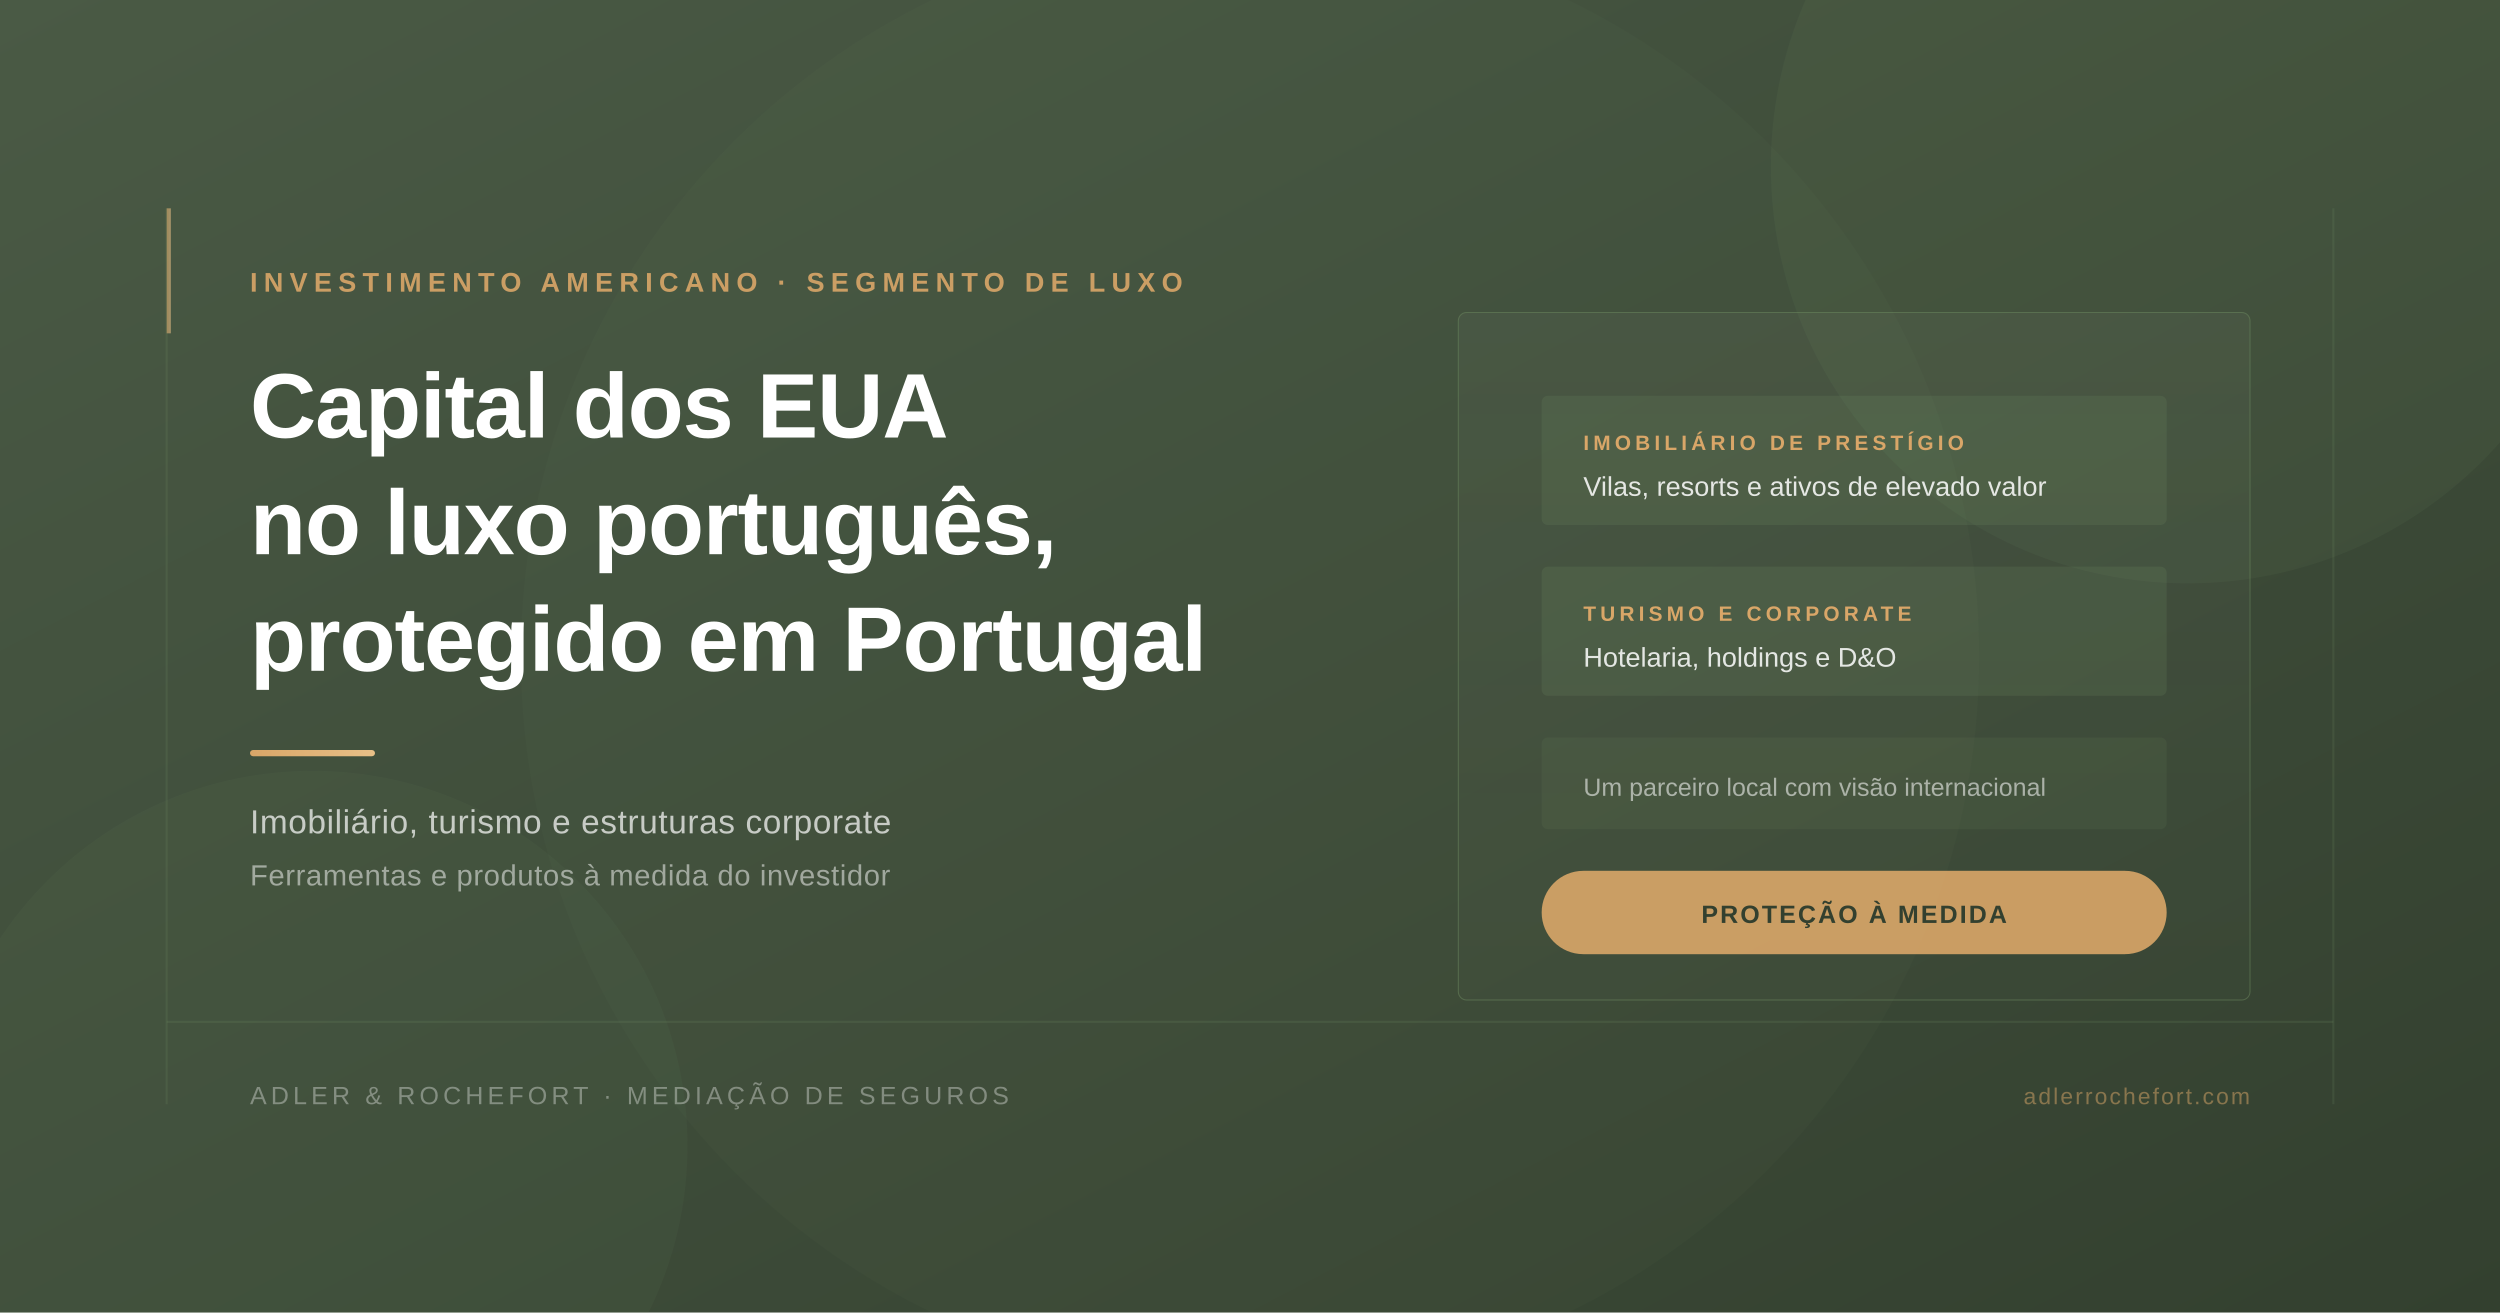
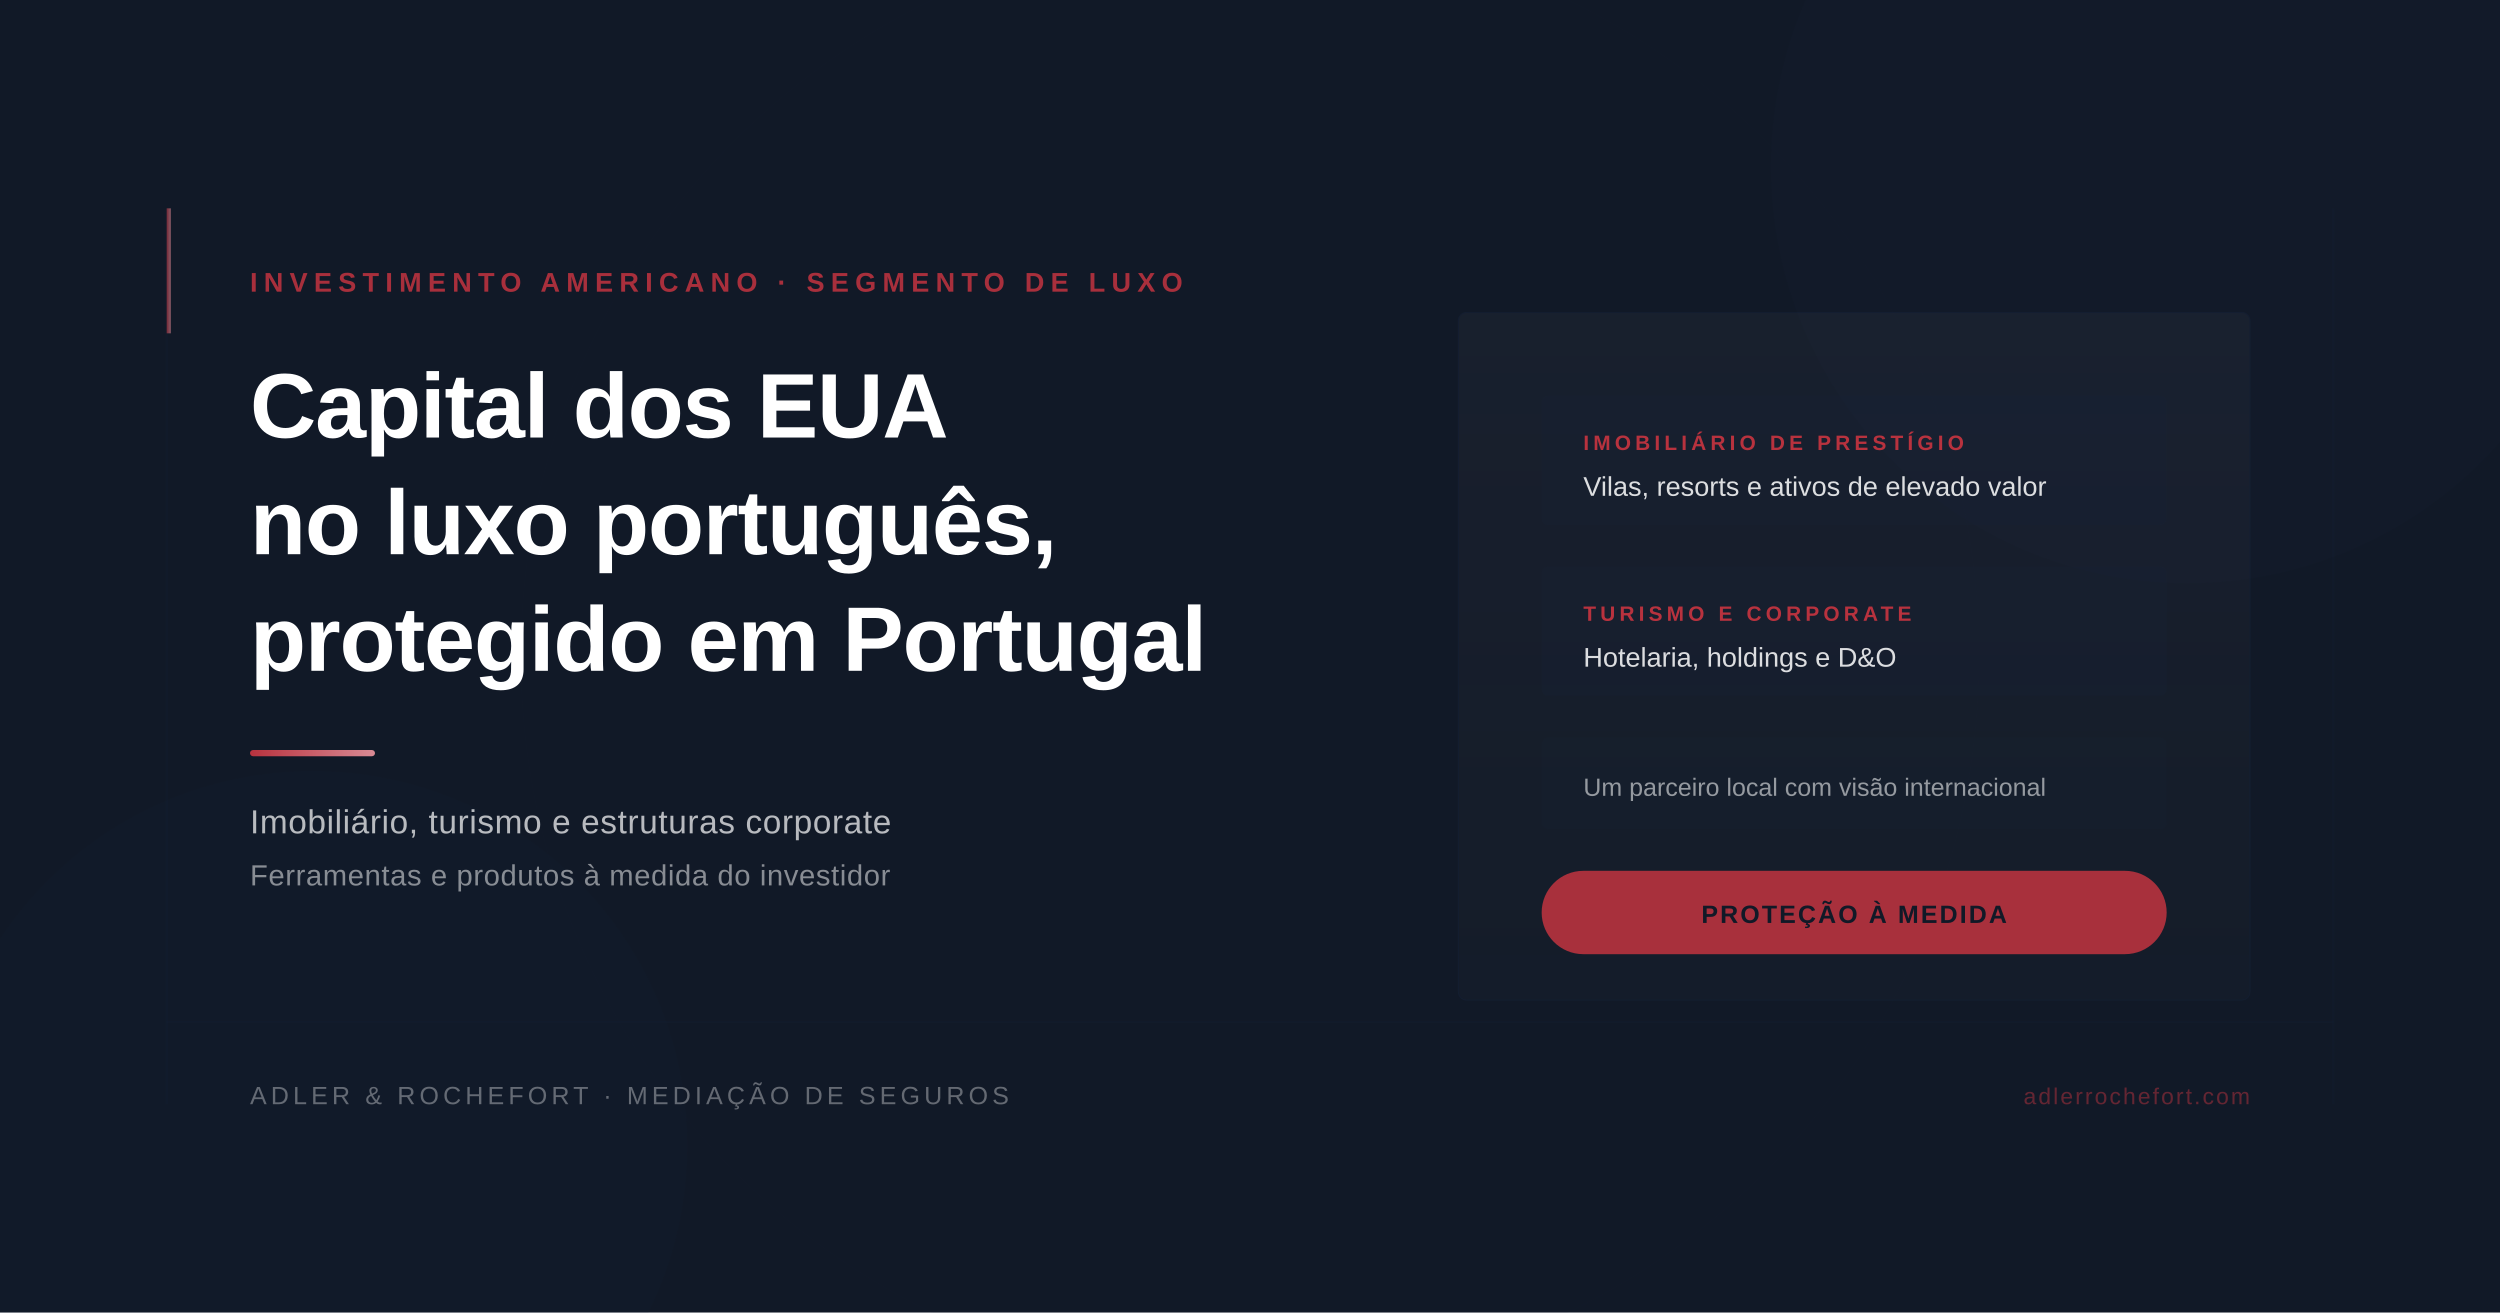
<svg xmlns="http://www.w3.org/2000/svg" viewBox="0 0 1200 630" width="1200" height="630">
  <defs>
    <linearGradient id="bg" x1="0%" y1="0%" x2="100%" y2="100%">
-       <stop offset="0%" style="stop-color:#4A5A45;stop-opacity:1" />
-       <stop offset="100%" style="stop-color:#33402F;stop-opacity:1" />
+       <stop offset="0%" style="stop-color:#111927;stop-opacity:1" />
+       <stop offset="100%" style="stop-color:#111927;stop-opacity:1" />
    </linearGradient>
    <linearGradient id="accent" x1="0%" y1="0%" x2="100%" y2="0%">
-       <stop offset="0%" style="stop-color:#D9A668;stop-opacity:1" />
-       <stop offset="100%" style="stop-color:#E8C088;stop-opacity:1" />
+       <stop offset="0%" style="stop-color:#B8323E;stop-opacity:1" />
+       <stop offset="100%" style="stop-color:#D98A94;stop-opacity:1" />
    </linearGradient>
    <linearGradient id="cardBg" x1="0%" y1="0%" x2="0%" y2="100%">
-       <stop offset="0%" style="stop-color:#FAF7EE;stop-opacity:0.08" />
-       <stop offset="100%" style="stop-color:#FAF7EE;stop-opacity:0.03" />
+       <stop offset="0%" style="stop-color:#F5F1E8;stop-opacity:0.08" />
+       <stop offset="100%" style="stop-color:#F5F1E8;stop-opacity:0.03" />
    </linearGradient>
  </defs>
  <rect width="1200" height="630" fill="url(#bg)" />
-   <circle cx="1050" cy="80" r="200" fill="#7A9A6B" opacity="0.08" />
-   <circle cx="150" cy="550" r="180" fill="#7A9A6B" opacity="0.06" />
-   <circle cx="600" cy="315" r="350" fill="#7A9A6B" opacity="0.04" />
-   <line x1="80" y1="100" x2="80" y2="530" stroke="#7A9A6B" stroke-width="1" opacity="0.15" />
-   <line x1="1120" y1="100" x2="1120" y2="530" stroke="#7A9A6B" stroke-width="1" opacity="0.15" />
+   <circle cx="1050" cy="80" r="200" fill="#17243D" opacity="0.08" />
+   <circle cx="150" cy="550" r="180" fill="#17243D" opacity="0.06" />
+   <circle cx="600" cy="315" r="350" fill="#17243D" opacity="0.04" />
+   <line x1="80" y1="100" x2="80" y2="530" stroke="#17243D" stroke-width="1" opacity="0.15" />
+   <line x1="1120" y1="100" x2="1120" y2="530" stroke="#17243D" stroke-width="1" opacity="0.15" />
  <rect x="80" y="100" width="2" height="60" fill="url(#accent)" opacity="0.6" />
-   <text x="120" y="140" font-family="'Montserrat', 'Segoe UI', Arial, sans-serif" font-size="13" font-weight="700" letter-spacing="3" fill="#D9A668" opacity="0.9">INVESTIMENTO AMERICANO · SEGMENTO DE LUXO</text>
+   <text x="120" y="140" font-family="'Montserrat', 'Segoe UI', Arial, sans-serif" font-size="13" font-weight="700" letter-spacing="3" fill="#B8323E" opacity="0.9">INVESTIMENTO AMERICANO · SEGMENTO DE LUXO</text>
  <text x="120" y="210" font-family="'Montserrat', 'Segoe UI', Arial, sans-serif" font-size="44" font-weight="700" fill="#FFFFFF" letter-spacing="-0.5">
    <tspan x="120" dy="0">Capital dos EUA</tspan>
    <tspan x="120" dy="56">no luxo português,</tspan>
    <tspan x="120" dy="56">protegido em Portugal</tspan>
  </text>
  <rect x="120" y="360" width="60" height="3" fill="url(#accent)" rx="1.5" />
  <text x="120" y="400" font-family="'Montserrat', 'Segoe UI', Arial, sans-serif" font-size="16" fill="#FFFFFF" opacity="0.7" letter-spacing="0.3">
    <tspan x="120" dy="0">Imobiliário, turismo e estruturas corporate</tspan>
  </text>
  <text x="120" y="425" font-family="'Montserrat', 'Segoe UI', Arial, sans-serif" font-size="14" fill="#FFFFFF" opacity="0.5" letter-spacing="0.3">
    <tspan x="120" dy="0">Ferramentas e produtos à medida do investidor</tspan>
  </text>
  <g transform="translate(700, 150)">
-     <rect x="0" y="0" width="380" height="330" rx="4" fill="url(#cardBg)" stroke="#7A9A6B" stroke-width="0.5" opacity="0.4" />
+     <rect x="0" y="0" width="380" height="330" rx="4" fill="url(#cardBg)" stroke="#17243D" stroke-width="0.5" opacity="0.4" />
    <g transform="translate(40, 40)">
-       <rect width="300" height="62" rx="3" fill="#7A9A6B" opacity="0.15" />
-       <text x="20" y="26" font-family="'Montserrat', 'Segoe UI', Arial, sans-serif" font-size="10" font-weight="600" fill="#D9A668" letter-spacing="2">IMOBILIÁRIO DE PRESTÍGIO</text>
+       <rect width="300" height="62" rx="3" fill="#17243D" opacity="0.15" />
+       <text x="20" y="26" font-family="'Montserrat', 'Segoe UI', Arial, sans-serif" font-size="10" font-weight="600" fill="#B8323E" letter-spacing="2">IMOBILIÁRIO DE PRESTÍGIO</text>
      <text x="20" y="48" font-family="'Montserrat', 'Segoe UI', Arial, sans-serif" font-size="13" font-weight="500" fill="#FFFFFF" opacity="0.85">Vilas, resorts e ativos de elevado valor</text>
    </g>
    <g transform="translate(40, 122)">
-       <rect width="300" height="62" rx="3" fill="#7A9A6B" opacity="0.15" />
-       <text x="20" y="26" font-family="'Montserrat', 'Segoe UI', Arial, sans-serif" font-size="10" font-weight="600" fill="#D9A668" letter-spacing="2">TURISMO E CORPORATE</text>
+       <rect width="300" height="62" rx="3" fill="#17243D" opacity="0.15" />
+       <text x="20" y="26" font-family="'Montserrat', 'Segoe UI', Arial, sans-serif" font-size="10" font-weight="600" fill="#B8323E" letter-spacing="2">TURISMO E CORPORATE</text>
      <text x="20" y="48" font-family="'Montserrat', 'Segoe UI', Arial, sans-serif" font-size="13" font-weight="500" fill="#FFFFFF" opacity="0.85">Hotelaria, holdings e D&amp;O</text>
    </g>
    <g transform="translate(40, 204)">
-       <rect width="300" height="44" rx="3" fill="#7A9A6B" opacity="0.10" />
+       <rect width="300" height="44" rx="3" fill="#17243D" opacity="0.10" />
      <text x="20" y="28" font-family="'Montserrat', 'Segoe UI', Arial, sans-serif" font-size="12" font-weight="400" fill="#FFFFFF" opacity="0.55">Um parceiro local com visão internacional</text>
    </g>
    <g transform="translate(40, 268)">
-       <rect width="300" height="40" rx="20" fill="#D9A668" opacity="0.9" />
-       <text x="150" y="25" font-family="'Montserrat', 'Segoe UI', Arial, sans-serif" font-size="12" font-weight="700" fill="#33402F" text-anchor="middle" letter-spacing="1">PROTEÇÃO À MEDIDA</text>
+       <rect width="300" height="40" rx="20" fill="#B8323E" opacity="0.9" />
+       <text x="150" y="25" font-family="'Montserrat', 'Segoe UI', Arial, sans-serif" font-size="12" font-weight="700" fill="#111927" text-anchor="middle" letter-spacing="1">PROTEÇÃO À MEDIDA</text>
    </g>
  </g>
-   <rect x="80" y="490" width="1040" height="1" fill="#7A9A6B" opacity="0.15" />
+   <rect x="80" y="490" width="1040" height="1" fill="#17243D" opacity="0.15" />
  <text x="120" y="530" font-family="'Montserrat', 'Segoe UI', Arial, sans-serif" font-size="12" fill="#FFFFFF" opacity="0.35" letter-spacing="2">ADLER &amp; ROCHEFORT · MEDIAÇÃO DE SEGUROS</text>
-   <text x="1080" y="530" font-family="'Montserrat', 'Segoe UI', Arial, sans-serif" font-size="11" fill="#D9A668" opacity="0.5" letter-spacing="1" text-anchor="end">adlerrochefort.com</text>
+   <text x="1080" y="530" font-family="'Montserrat', 'Segoe UI', Arial, sans-serif" font-size="11" fill="#B8323E" opacity="0.5" letter-spacing="1" text-anchor="end">adlerrochefort.com</text>
</svg>
